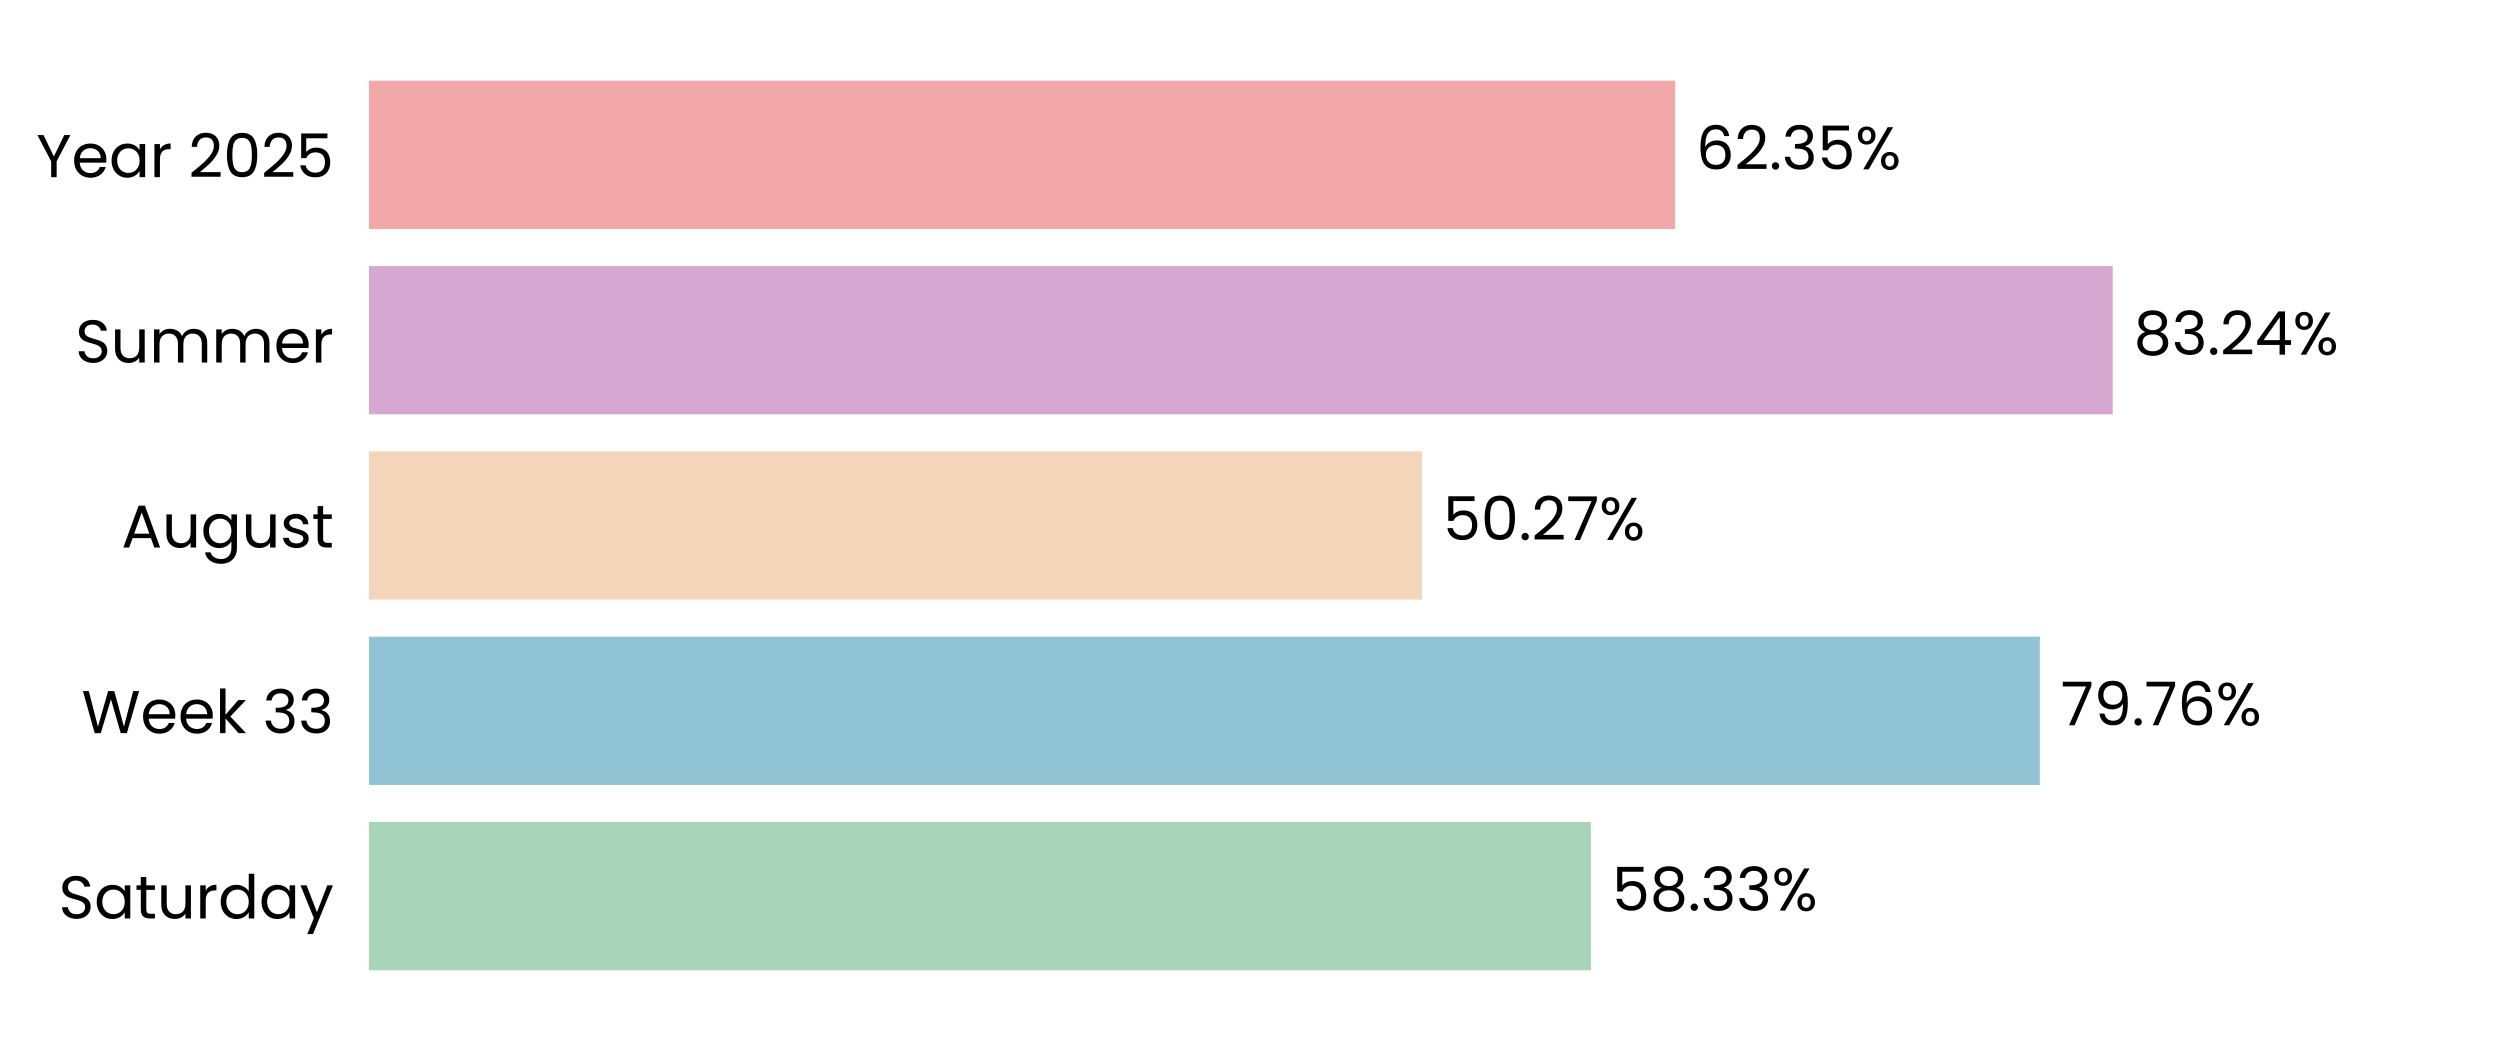
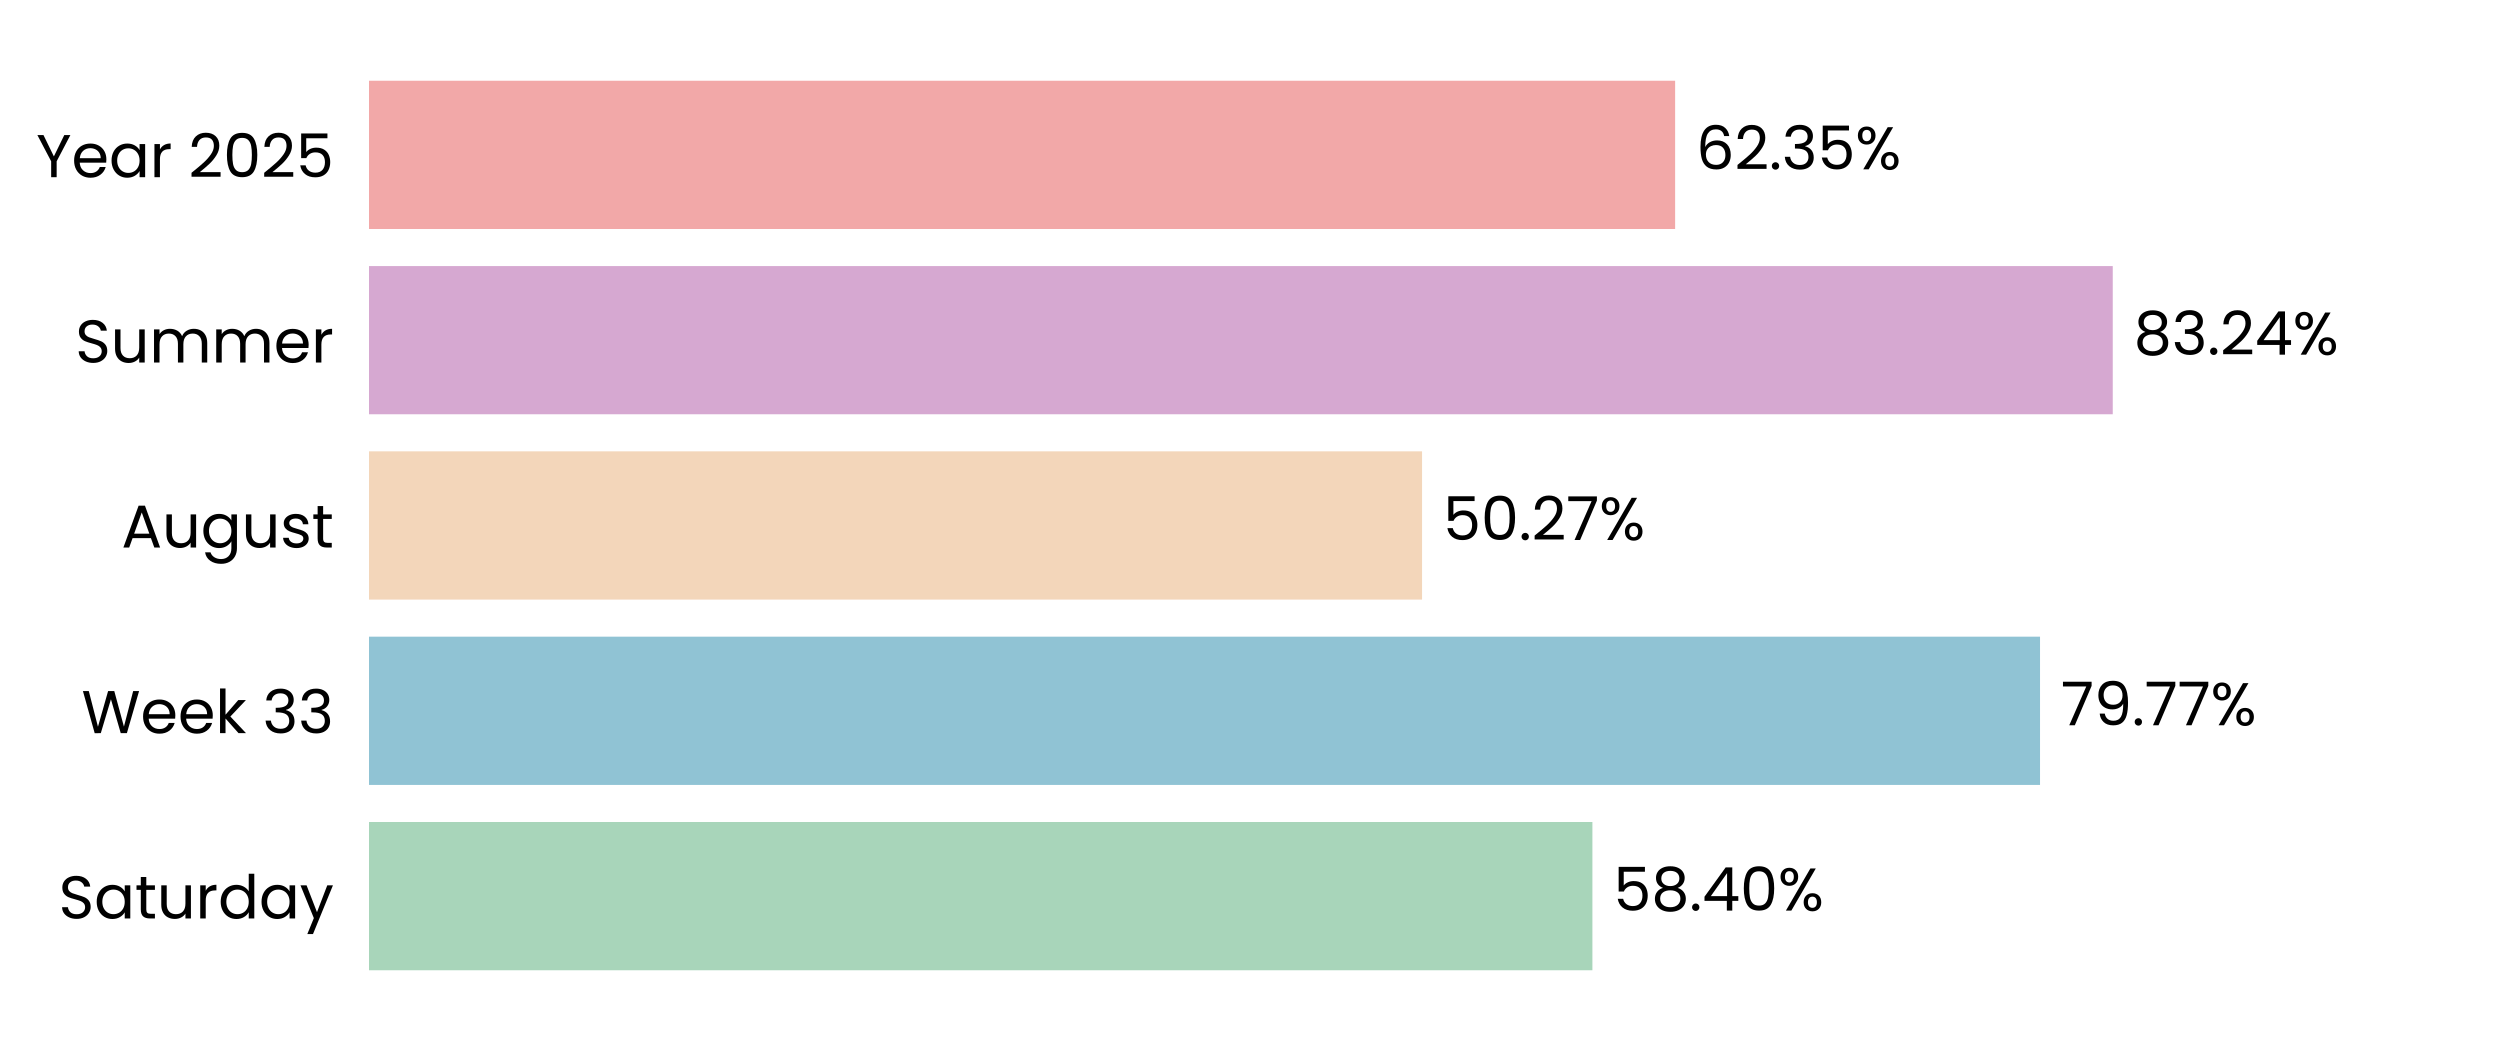
<svg xmlns="http://www.w3.org/2000/svg" xmlns:xlink="http://www.w3.org/1999/xlink" width="496.691pt" height="208.8pt" viewBox="0 0 496.691 208.8" version="1.1">
  <defs>
    <style type="text/css">*{stroke-linejoin: round; stroke-linecap: butt}</style>
  </defs>
  <g id="figure_1">
    <g id="patch_1">
      <path d="M 0 208.8  L 496.691 208.8  L 496.691 0  L 0 0  L 0 208.8  z " style="fill: none" />
    </g>
    <g id="axes_1">
      <g id="patch_2">
        <path d="M 73.311 201.6  L 489.491 201.6  L 489.491 7.2  L 73.311 7.2  L 73.311 201.6  z " style="fill: none" />
      </g>
      <g id="patch_3">
-         <path d="M 73.311 192.764  L 316.083 192.764  L 316.083 163.309  L 73.311 163.309  z " clip-path="url(#pa9ee39f6ad)" style="fill: #a8d5ba" />
+         <path d="M 73.311 192.764  L 316.372 192.764  L 316.372 163.309  L 73.311 163.309  z " clip-path="url(#pa5546c48c7)" style="fill: #a8d5ba" />
      </g>
      <g id="patch_4">
-         <path d="M 73.311 155.945  L 405.264 155.945  L 405.264 126.491  L 73.311 126.491  z " clip-path="url(#pa9ee39f6ad)" style="fill: #90c3d4" />
+         <path d="M 73.311 155.945  L 405.306 155.945  L 405.306 126.491  L 73.311 126.491  z " clip-path="url(#pa5546c48c7)" style="fill: #90c3d4" />
      </g>
      <g id="patch_5">
-         <path d="M 73.311 119.127  L 282.52 119.127  L 282.52 89.673  L 73.311 89.673  z " clip-path="url(#pa9ee39f6ad)" style="fill: #f3d6ba" />
+         <path d="M 73.311 119.127  L 282.529 119.127  L 282.529 89.673  L 73.311 89.673  z " clip-path="url(#pa5546c48c7)" style="fill: #f3d6ba" />
      </g>
      <g id="patch_6">
-         <path d="M 73.311 82.309  L 419.751 82.309  L 419.751 52.855  L 73.311 52.855  z " clip-path="url(#pa9ee39f6ad)" style="fill: #d6a8d1" />
+         <path d="M 73.311 82.309  L 419.754 82.309  L 419.754 52.855  L 73.311 52.855  z " clip-path="url(#pa5546c48c7)" style="fill: #d6a8d1" />
      </g>
      <g id="patch_7">
-         <path d="M 73.311 45.491  L 332.806 45.491  L 332.806 16.036  L 73.311 16.036  z " clip-path="url(#pa9ee39f6ad)" style="fill: #f2a8a8" />
+         <path d="M 73.311 45.491  L 332.807 45.491  L 332.807 16.036  L 73.311 16.036  z " clip-path="url(#pa5546c48c7)" style="fill: #f2a8a8" />
      </g>
      <g id="matplotlib.axis_1">
        <g id="ytick_1">
          <g id="text_1">
            <g transform="translate(11.65312 182.4764) scale(0.12 -0.12)">
              <defs>
                <path id="Poppins-Regular-53" d="M 1907 -45  Q 1466 -45 1117 112  Q 768 269 569 547  Q 371 826 365 1190  L 986 1190  Q 1018 877 1245 662  Q 1472 448 1907 448  Q 2323 448 2563 656  Q 2803 864 2803 1190  Q 2803 1446 2662 1606  Q 2522 1766 2310 1849  Q 2099 1933 1741 2029  Q 1299 2144 1033 2259  Q 768 2374 579 2620  Q 390 2867 390 3283  Q 390 3648 576 3929  Q 762 4211 1098 4364  Q 1434 4518 1869 4518  Q 2496 4518 2896 4204  Q 3296 3891 3347 3373  L 2707 3373  Q 2675 3629 2438 3824  Q 2202 4019 1811 4019  Q 1446 4019 1216 3830  Q 986 3642 986 3302  Q 986 3059 1123 2905  Q 1261 2752 1462 2672  Q 1664 2592 2029 2490  Q 2470 2368 2739 2249  Q 3008 2131 3200 1884  Q 3392 1638 3392 1216  Q 3392 890 3219 602  Q 3046 314 2707 134  Q 2368 -45 1907 -45  z " transform="scale(0.015625)" />
                <path id="Poppins-Regular-61" d="M 275 1766  Q 275 2304 492 2710  Q 710 3117 1091 3341  Q 1472 3565 1939 3565  Q 2400 3565 2739 3366  Q 3078 3168 3245 2867  L 3245 3507  L 3834 3507  L 3834 0  L 3245 0  L 3245 653  Q 3072 346 2729 144  Q 2387 -58 1933 -58  Q 1466 -58 1088 172  Q 710 403 492 819  Q 275 1235 275 1766  z M 3245 1760  Q 3245 2157 3085 2451  Q 2925 2746 2653 2902  Q 2381 3059 2054 3059  Q 1728 3059 1459 2905  Q 1190 2752 1030 2457  Q 870 2163 870 1766  Q 870 1363 1030 1065  Q 1190 768 1459 611  Q 1728 454 2054 454  Q 2381 454 2653 611  Q 2925 768 3085 1065  Q 3245 1363 3245 1760  z " transform="scale(0.015625)" />
                <path id="Poppins-Regular-74" d="M 1203 3027  L 1203 960  Q 1203 704 1312 598  Q 1421 493 1690 493  L 2118 493  L 2118 0  L 1594 0  Q 1107 0 864 224  Q 621 448 621 960  L 621 3027  L 166 3027  L 166 3507  L 621 3507  L 621 4390  L 1203 4390  L 1203 3507  L 2118 3507  L 2118 3027  L 1203 3027  z " transform="scale(0.015625)" />
                <path id="Poppins-Regular-75" d="M 3603 3507  L 3603 0  L 3021 0  L 3021 518  Q 2854 250 2556 99  Q 2259 -51 1901 -51  Q 1491 -51 1164 118  Q 838 288 649 627  Q 461 966 461 1453  L 461 3507  L 1037 3507  L 1037 1530  Q 1037 1011 1299 732  Q 1562 454 2016 454  Q 2483 454 2752 742  Q 3021 1030 3021 1581  L 3021 3507  L 3603 3507  z " transform="scale(0.015625)" />
                <path id="Poppins-Regular-72" d="M 1075 2938  Q 1229 3238 1513 3404  Q 1798 3571 2208 3571  L 2208 2970  L 2054 2970  Q 1075 2970 1075 1907  L 1075 0  L 493 0  L 493 3507  L 1075 3507  L 1075 2938  z " transform="scale(0.015625)" />
                <path id="Poppins-Regular-64" d="M 275 1766  Q 275 2304 492 2710  Q 710 3117 1091 3341  Q 1472 3565 1946 3565  Q 2355 3565 2707 3376  Q 3059 3187 3245 2880  L 3245 4736  L 3834 4736  L 3834 0  L 3245 0  L 3245 659  Q 3072 346 2733 144  Q 2394 -58 1939 -58  Q 1472 -58 1091 172  Q 710 403 492 819  Q 275 1235 275 1766  z M 3245 1760  Q 3245 2157 3085 2451  Q 2925 2746 2653 2902  Q 2381 3059 2054 3059  Q 1728 3059 1459 2905  Q 1190 2752 1030 2457  Q 870 2163 870 1766  Q 870 1363 1030 1065  Q 1190 768 1459 611  Q 1728 454 2054 454  Q 2381 454 2653 611  Q 2925 768 3085 1065  Q 3245 1363 3245 1760  z " transform="scale(0.015625)" />
                <path id="Poppins-Regular-79" d="M 3514 3507  L 1402 -1651  L 800 -1651  L 1491 38  L 77 3507  L 723 3507  L 1824 666  L 2912 3507  L 3514 3507  z " transform="scale(0.015625)" />
              </defs>
              <use xlink:href="#Poppins-Regular-53" />
              <use xlink:href="#Poppins-Regular-61" transform="translate(58.7 0)" />
              <use xlink:href="#Poppins-Regular-74" transform="translate(126.3 0)" />
              <use xlink:href="#Poppins-Regular-75" transform="translate(162.7 0)" />
              <use xlink:href="#Poppins-Regular-72" transform="translate(226.7 0)" />
              <use xlink:href="#Poppins-Regular-64" transform="translate(264 0)" />
              <use xlink:href="#Poppins-Regular-61" transform="translate(331.5999 0)" />
              <use xlink:href="#Poppins-Regular-79" transform="translate(399.1999 0)" />
            </g>
          </g>
        </g>
        <g id="ytick_2">
          <g id="text_2">
            <g transform="translate(16.19813 145.6582) scale(0.12 -0.12)">
              <defs>
                <path id="Poppins-Regular-57" d="M 6099 4461  L 4806 0  L 4154 0  L 3117 3590  L 2042 0  L 1395 -6  L 147 4461  L 768 4461  L 1741 678  L 2816 4461  L 3469 4461  L 4493 691  L 5472 4461  L 6099 4461  z " transform="scale(0.015625)" />
                <path id="Poppins-Regular-65" d="M 3693 1888  Q 3693 1722 3674 1536  L 870 1536  Q 902 1018 1225 726  Q 1549 435 2010 435  Q 2387 435 2640 611  Q 2893 787 2995 1082  L 3622 1082  Q 3482 576 3059 259  Q 2637 -58 2010 -58  Q 1510 -58 1116 166  Q 723 390 499 803  Q 275 1216 275 1760  Q 275 2304 492 2713  Q 710 3123 1104 3344  Q 1498 3565 2010 3565  Q 2509 3565 2893 3347  Q 3277 3130 3485 2749  Q 3693 2368 3693 1888  z M 3091 2010  Q 3091 2342 2944 2582  Q 2797 2822 2544 2947  Q 2291 3072 1984 3072  Q 1542 3072 1232 2790  Q 922 2509 877 2010  L 3091 2010  z " transform="scale(0.015625)" />
                <path id="Poppins-Regular-6b" d="M 2451 0  L 1075 1549  L 1075 0  L 493 0  L 493 4736  L 1075 4736  L 1075 1952  L 2426 3507  L 3238 3507  L 1587 1760  L 3245 0  L 2451 0  z " transform="scale(0.015625)" />
                <path id="Poppins-Regular-20" transform="scale(0.015625)" />
                <path id="Poppins-Regular-33" d="M 384 3462  Q 429 4051 838 4384  Q 1248 4717 1901 4717  Q 2336 4717 2653 4560  Q 2970 4403 3133 4134  Q 3296 3866 3296 3526  Q 3296 3130 3069 2842  Q 2842 2554 2477 2470  L 2477 2438  Q 2893 2336 3136 2035  Q 3379 1734 3379 1248  Q 3379 883 3212 592  Q 3046 301 2713 134  Q 2381 -32 1914 -32  Q 1235 -32 800 323  Q 365 678 314 1331  L 877 1331  Q 922 947 1190 704  Q 1459 461 1907 461  Q 2355 461 2588 694  Q 2822 928 2822 1299  Q 2822 1779 2502 1990  Q 2182 2202 1536 2202  L 1389 2202  L 1389 2688  L 1542 2688  Q 2131 2694 2432 2883  Q 2733 3072 2733 3469  Q 2733 3808 2512 4013  Q 2291 4218 1882 4218  Q 1485 4218 1241 4013  Q 998 3808 954 3462  L 384 3462  z " transform="scale(0.015625)" />
              </defs>
              <use xlink:href="#Poppins-Regular-57" />
              <use xlink:href="#Poppins-Regular-65" transform="translate(97.59999 0)" />
              <use xlink:href="#Poppins-Regular-65" transform="translate(159.6 0)" />
              <use xlink:href="#Poppins-Regular-6b" transform="translate(221.6 0)" />
              <use xlink:href="#Poppins-Regular-20" transform="translate(273.0999 0)" />
              <use xlink:href="#Poppins-Regular-33" transform="translate(299.7999 0)" />
              <use xlink:href="#Poppins-Regular-33" transform="translate(358.6999 0)" />
            </g>
          </g>
        </g>
        <g id="ytick_3">
          <g id="text_3">
            <g transform="translate(24.11812 108.78) scale(0.12 -0.12)">
              <defs>
                <path id="Poppins-Regular-41" d="M 3130 992  L 1184 992  L 826 0  L 211 0  L 1824 4435  L 2496 4435  L 4102 0  L 3488 0  L 3130 992  z M 2963 1466  L 2157 3718  L 1350 1466  L 2963 1466  z " transform="scale(0.015625)" />
                <path id="Poppins-Regular-67" d="M 1939 3565  Q 2394 3565 2736 3366  Q 3078 3168 3245 2867  L 3245 3507  L 3834 3507  L 3834 -77  Q 3834 -557 3629 -931  Q 3424 -1306 3043 -1517  Q 2662 -1728 2157 -1728  Q 1466 -1728 1005 -1401  Q 544 -1075 461 -512  L 1037 -512  Q 1133 -832 1433 -1027  Q 1734 -1222 2157 -1222  Q 2637 -1222 2941 -921  Q 3245 -621 3245 -77  L 3245 659  Q 3072 352 2733 147  Q 2394 -58 1939 -58  Q 1472 -58 1091 172  Q 710 403 492 819  Q 275 1235 275 1766  Q 275 2304 492 2710  Q 710 3117 1091 3341  Q 1472 3565 1939 3565  z M 3245 1760  Q 3245 2157 3085 2451  Q 2925 2746 2653 2902  Q 2381 3059 2054 3059  Q 1728 3059 1459 2905  Q 1190 2752 1030 2457  Q 870 2163 870 1766  Q 870 1363 1030 1065  Q 1190 768 1459 611  Q 1728 454 2054 454  Q 2381 454 2653 611  Q 2925 768 3085 1065  Q 3245 1363 3245 1760  z " transform="scale(0.015625)" />
                <path id="Poppins-Regular-73" d="M 1734 -58  Q 1331 -58 1011 80  Q 691 218 505 464  Q 320 710 301 1030  L 902 1030  Q 928 768 1149 601  Q 1370 435 1728 435  Q 2061 435 2253 582  Q 2445 730 2445 954  Q 2445 1184 2240 1296  Q 2035 1408 1606 1517  Q 1216 1619 969 1724  Q 723 1830 547 2038  Q 371 2246 371 2586  Q 371 2854 531 3078  Q 691 3302 985 3433  Q 1280 3565 1658 3565  Q 2240 3565 2598 3270  Q 2957 2976 2982 2464  L 2400 2464  Q 2381 2739 2179 2905  Q 1978 3072 1638 3072  Q 1325 3072 1139 2937  Q 954 2803 954 2586  Q 954 2413 1066 2301  Q 1178 2189 1347 2121  Q 1517 2054 1818 1971  Q 2195 1869 2432 1769  Q 2669 1670 2838 1472  Q 3008 1274 3014 954  Q 3014 666 2854 435  Q 2694 205 2403 73  Q 2112 -58 1734 -58  z " transform="scale(0.015625)" />
              </defs>
              <use xlink:href="#Poppins-Regular-41" />
              <use xlink:href="#Poppins-Regular-75" transform="translate(67.39999 0)" />
              <use xlink:href="#Poppins-Regular-67" transform="translate(131.4 0)" />
              <use xlink:href="#Poppins-Regular-75" transform="translate(199 0)" />
              <use xlink:href="#Poppins-Regular-73" transform="translate(263 0)" />
              <use xlink:href="#Poppins-Regular-74" transform="translate(315.2 0)" />
            </g>
          </g>
        </g>
        <g id="ytick_4">
          <g id="text_4">
            <g transform="translate(14.95125 72.02182) scale(0.12 -0.12)">
              <defs>
                <path id="Poppins-Regular-6d" d="M 4710 3571  Q 5120 3571 5440 3401  Q 5760 3232 5945 2893  Q 6131 2554 6131 2067  L 6131 0  L 5555 0  L 5555 1984  Q 5555 2509 5296 2787  Q 5037 3066 4595 3066  Q 4141 3066 3872 2774  Q 3603 2483 3603 1933  L 3603 0  L 3027 0  L 3027 1984  Q 3027 2509 2768 2787  Q 2509 3066 2067 3066  Q 1613 3066 1344 2774  Q 1075 2483 1075 1933  L 1075 0  L 493 0  L 493 3507  L 1075 3507  L 1075 3002  Q 1248 3277 1539 3424  Q 1830 3571 2182 3571  Q 2624 3571 2963 3372  Q 3302 3174 3469 2790  Q 3616 3162 3955 3366  Q 4294 3571 4710 3571  z " transform="scale(0.015625)" />
              </defs>
              <use xlink:href="#Poppins-Regular-53" />
              <use xlink:href="#Poppins-Regular-75" transform="translate(58.7 0)" />
              <use xlink:href="#Poppins-Regular-6d" transform="translate(122.7 0)" />
              <use xlink:href="#Poppins-Regular-6d" transform="translate(225.7 0)" />
              <use xlink:href="#Poppins-Regular-65" transform="translate(328.7 0)" />
              <use xlink:href="#Poppins-Regular-72" transform="translate(390.6999 0)" />
            </g>
          </g>
        </g>
        <g id="ytick_5">
          <g id="text_5">
            <g transform="translate(7.2 35.20364) scale(0.12 -0.12)">
              <defs>
                <path id="Poppins-Regular-59" d="M 3616 4461  L 2163 1683  L 2163 0  L 1581 0  L 1581 1683  L 122 4461  L 768 4461  L 1869 2202  L 2970 4461  L 3616 4461  z " transform="scale(0.015625)" />
                <path id="Poppins-Regular-32" d="M 326 467  Q 1139 1120 1600 1539  Q 2061 1958 2377 2416  Q 2694 2874 2694 3315  Q 2694 3731 2492 3971  Q 2291 4211 1843 4211  Q 1408 4211 1168 3939  Q 928 3667 909 3213  L 346 3213  Q 371 3930 780 4320  Q 1190 4710 1837 4710  Q 2496 4710 2883 4345  Q 3270 3981 3270 3341  Q 3270 2810 2953 2307  Q 2637 1805 2233 1424  Q 1830 1043 1203 538  L 3405 538  L 3405 51  L 326 51  L 326 467  z " transform="scale(0.015625)" />
                <path id="Poppins-Regular-30" d="M 397 2362  Q 397 3462 755 4080  Q 1114 4698 2010 4698  Q 2899 4698 3257 4080  Q 3616 3462 3616 2362  Q 3616 1242 3257 621  Q 2899 0 2010 0  Q 1114 0 755 621  Q 397 1242 397 2362  z M 3040 2362  Q 3040 2918 2966 3305  Q 2893 3693 2665 3929  Q 2438 4166 2010 4166  Q 1574 4166 1347 3929  Q 1120 3693 1046 3305  Q 973 2918 973 2362  Q 973 1786 1046 1395  Q 1120 1005 1347 768  Q 1574 531 2010 531  Q 2438 531 2665 768  Q 2893 1005 2966 1395  Q 3040 1786 3040 2362  z " transform="scale(0.015625)" />
                <path id="Poppins-Regular-35" d="M 3347 4122  L 1101 4122  L 1101 2662  Q 1248 2867 1536 2998  Q 1824 3130 2157 3130  Q 2688 3130 3021 2909  Q 3354 2688 3498 2339  Q 3642 1990 3642 1600  Q 3642 1139 3469 774  Q 3296 410 2941 198  Q 2586 -13 2061 -13  Q 1389 -13 973 332  Q 557 678 467 1254  L 1037 1254  Q 1120 890 1389 685  Q 1658 480 2067 480  Q 2573 480 2829 784  Q 3085 1088 3085 1587  Q 3085 2086 2829 2358  Q 2573 2630 2074 2630  Q 1734 2630 1481 2467  Q 1229 2304 1114 2022  L 563 2022  L 563 4634  L 3347 4634  L 3347 4122  z " transform="scale(0.015625)" />
              </defs>
              <use xlink:href="#Poppins-Regular-59" />
              <use xlink:href="#Poppins-Regular-65" transform="translate(58.39999 0)" />
              <use xlink:href="#Poppins-Regular-61" transform="translate(120.4 0)" />
              <use xlink:href="#Poppins-Regular-72" transform="translate(188 0)" />
              <use xlink:href="#Poppins-Regular-20" transform="translate(225.3 0)" />
              <use xlink:href="#Poppins-Regular-32" transform="translate(252 0)" />
              <use xlink:href="#Poppins-Regular-30" transform="translate(309.4999 0)" />
              <use xlink:href="#Poppins-Regular-32" transform="translate(372.2999 0)" />
              <use xlink:href="#Poppins-Regular-35" transform="translate(429.7999 0)" />
            </g>
          </g>
        </g>
      </g>
      <g id="text_6">
-         <g transform="translate(320.2447 180.9164) scale(0.12 -0.12)">
+         <g transform="translate(320.5337 180.9164) scale(0.12 -0.12)">
          <defs>
            <path id="Poppins-Regular-38" d="M 1242 2406  Q 883 2547 691 2816  Q 499 3085 499 3469  Q 499 3814 672 4092  Q 845 4371 1187 4534  Q 1530 4698 2016 4698  Q 2502 4698 2844 4534  Q 3187 4371 3363 4092  Q 3539 3814 3539 3469  Q 3539 3098 3340 2819  Q 3142 2541 2797 2406  Q 3194 2285 3427 1981  Q 3661 1677 3661 1248  Q 3661 832 3456 521  Q 3251 211 2876 41  Q 2502 -128 2016 -128  Q 1530 -128 1162 41  Q 794 211 589 521  Q 384 832 384 1248  Q 384 1677 614 1984  Q 845 2291 1242 2406  z M 2976 3398  Q 2976 3789 2720 4000  Q 2464 4211 2016 4211  Q 1574 4211 1318 4000  Q 1062 3789 1062 3392  Q 1062 3034 1328 2816  Q 1594 2598 2016 2598  Q 2445 2598 2710 2819  Q 2976 3040 2976 3398  z M 2016 2150  Q 1542 2150 1241 1929  Q 941 1709 941 1267  Q 941 858 1232 608  Q 1523 358 2016 358  Q 2509 358 2797 608  Q 3085 858 3085 1267  Q 3085 1696 2790 1923  Q 2496 2150 2016 2150  z " transform="scale(0.015625)" />
            <path id="Poppins-Regular-2e" d="M 678 -38  Q 512 -38 397 77  Q 282 192 282 358  Q 282 525 397 640  Q 512 755 678 755  Q 838 755 950 640  Q 1062 525 1062 358  Q 1062 192 950 77  Q 838 -38 678 -38  z " transform="scale(0.015625)" />
+             <path id="Poppins-Regular-34" d="M 256 1030  L 256 1472  L 2502 4582  L 3200 4582  L 3200 1536  L 3840 1536  L 3840 1030  L 3200 1030  L 3200 0  L 2624 0  L 2624 1030  L 256 1030  z M 2650 3974  L 928 1536  L 2650 1536  L 2650 3974  z " transform="scale(0.015625)" />
            <path id="Poppins-Regular-25" d="M 269 3584  Q 269 4019 531 4278  Q 794 4538 1203 4538  Q 1613 4538 1875 4278  Q 2138 4019 2138 3584  Q 2138 3142 1875 2883  Q 1613 2624 1203 2624  Q 794 2624 531 2883  Q 269 3142 269 3584  z M 4006 4467  L 1414 0  L 838 0  L 3430 4467  L 4006 4467  z M 1203 4179  Q 986 4179 861 4028  Q 736 3878 736 3584  Q 736 3290 861 3136  Q 986 2982 1203 2982  Q 1421 2982 1549 3139  Q 1677 3296 1677 3584  Q 1677 3878 1549 4028  Q 1421 4179 1203 4179  z M 2720 883  Q 2720 1325 2982 1584  Q 3245 1843 3654 1843  Q 4064 1843 4323 1584  Q 4582 1325 4582 883  Q 4582 448 4323 185  Q 4064 -77 3654 -77  Q 3245 -77 2982 182  Q 2720 442 2720 883  z M 3648 1478  Q 3430 1478 3302 1328  Q 3174 1178 3174 883  Q 3174 595 3302 444  Q 3430 294 3648 294  Q 3866 294 3994 444  Q 4122 595 4122 883  Q 4122 1178 3994 1328  Q 3866 1478 3648 1478  z " transform="scale(0.015625)" />
          </defs>
          <use xlink:href="#Poppins-Regular-35" />
          <use xlink:href="#Poppins-Regular-38" transform="translate(62.79999 0)" />
          <use xlink:href="#Poppins-Regular-2e" transform="translate(125.9 0)" />
-           <use xlink:href="#Poppins-Regular-33" transform="translate(146.9 0)" />
-           <use xlink:href="#Poppins-Regular-33" transform="translate(205.8 0)" />
-           <use xlink:href="#Poppins-Regular-25" transform="translate(264.7 0)" />
+           <use xlink:href="#Poppins-Regular-34" transform="translate(146.9 0)" />
+           <use xlink:href="#Poppins-Regular-30" transform="translate(209.8 0)" />
+           <use xlink:href="#Poppins-Regular-25" transform="translate(272.5999 0)" />
        </g>
      </g>
      <g id="text_7">
-         <g transform="translate(409.4261 144.0982) scale(0.12 -0.12)">
+         <g transform="translate(409.4674 144.0982) scale(0.12 -0.12)">
          <defs>
            <path id="Poppins-Regular-37" d="M 3245 4173  L 1466 0  L 877 0  L 2682 4115  L 211 4115  L 211 4614  L 3245 4614  L 3245 4173  z " transform="scale(0.015625)" />
            <path id="Poppins-Regular-39" d="M 1146 1242  Q 1210 877 1443 678  Q 1677 480 2074 480  Q 2605 480 2857 896  Q 3110 1312 3098 2298  Q 2963 2010 2649 1846  Q 2336 1683 1952 1683  Q 1523 1683 1187 1859  Q 851 2035 659 2374  Q 467 2714 467 3194  Q 467 3878 864 4297  Q 1261 4717 1990 4717  Q 2886 4717 3248 4134  Q 3610 3552 3610 2400  Q 3610 1594 3466 1069  Q 3322 544 2979 269  Q 2637 -6 2042 -6  Q 1389 -6 1024 346  Q 659 698 608 1242  L 1146 1242  z M 2048 2176  Q 2477 2176 2752 2441  Q 3027 2707 3027 3162  Q 3027 3642 2758 3936  Q 2490 4230 2003 4230  Q 1555 4230 1289 3948  Q 1024 3667 1024 3206  Q 1024 2739 1286 2457  Q 1549 2176 2048 2176  z " transform="scale(0.015625)" />
-             <path id="Poppins-Regular-36" d="M 2976 3526  Q 2835 4237 2099 4237  Q 1530 4237 1248 3798  Q 966 3360 973 2355  Q 1120 2688 1462 2877  Q 1805 3066 2227 3066  Q 2886 3066 3280 2656  Q 3674 2246 3674 1523  Q 3674 1088 3504 742  Q 3334 397 2992 192  Q 2650 -13 2163 -13  Q 1504 -13 1133 281  Q 762 576 614 1094  Q 467 1613 467 2374  Q 467 4723 2106 4723  Q 2733 4723 3091 4384  Q 3450 4045 3514 3526  L 2976 3526  z M 2106 2573  Q 1830 2573 1587 2461  Q 1344 2349 1193 2121  Q 1043 1894 1043 1568  Q 1043 1082 1324 778  Q 1606 474 2131 474  Q 2579 474 2844 752  Q 3110 1030 3110 1504  Q 3110 2003 2854 2288  Q 2598 2573 2106 2573  z " transform="scale(0.015625)" />
          </defs>
          <use xlink:href="#Poppins-Regular-37" />
          <use xlink:href="#Poppins-Regular-39" transform="translate(54.59999 0)" />
          <use xlink:href="#Poppins-Regular-2e" transform="translate(117.6 0)" />
          <use xlink:href="#Poppins-Regular-37" transform="translate(138.6 0)" />
-           <use xlink:href="#Poppins-Regular-36" transform="translate(193.2 0)" />
-           <use xlink:href="#Poppins-Regular-25" transform="translate(256.6999 0)" />
+           <use xlink:href="#Poppins-Regular-37" transform="translate(193.2 0)" />
+           <use xlink:href="#Poppins-Regular-25" transform="translate(247.7999 0)" />
        </g>
      </g>
      <g id="text_8">
-         <g transform="translate(286.6818 107.28) scale(0.12 -0.12)">
+         <g transform="translate(286.6911 107.28) scale(0.12 -0.12)">
          <use xlink:href="#Poppins-Regular-35" />
          <use xlink:href="#Poppins-Regular-30" transform="translate(62.79999 0)" />
          <use xlink:href="#Poppins-Regular-2e" transform="translate(125.6 0)" />
          <use xlink:href="#Poppins-Regular-32" transform="translate(146.6 0)" />
          <use xlink:href="#Poppins-Regular-37" transform="translate(204.0999 0)" />
          <use xlink:href="#Poppins-Regular-25" transform="translate(258.6999 0)" />
        </g>
      </g>
      <g id="text_9">
-         <g transform="translate(423.9127 70.46182) scale(0.12 -0.12)">
-           <defs>
-             <path id="Poppins-Regular-34" d="M 256 1030  L 256 1472  L 2502 4582  L 3200 4582  L 3200 1536  L 3840 1536  L 3840 1030  L 3200 1030  L 3200 0  L 2624 0  L 2624 1030  L 256 1030  z M 2650 3974  L 928 1536  L 2650 1536  L 2650 3974  z " transform="scale(0.015625)" />
-           </defs>
+         <g transform="translate(423.9159 70.46182) scale(0.12 -0.12)">
          <use xlink:href="#Poppins-Regular-38" />
          <use xlink:href="#Poppins-Regular-33" transform="translate(63.09999 0)" />
          <use xlink:href="#Poppins-Regular-2e" transform="translate(122 0)" />
          <use xlink:href="#Poppins-Regular-32" transform="translate(143 0)" />
          <use xlink:href="#Poppins-Regular-34" transform="translate(200.5 0)" />
          <use xlink:href="#Poppins-Regular-25" transform="translate(263.3999 0)" />
        </g>
      </g>
      <g id="text_10">
-         <g transform="translate(336.9679 33.64364) scale(0.12 -0.12)">
+         <g transform="translate(336.9687 33.64364) scale(0.12 -0.12)">
+           <defs>
+             <path id="Poppins-Regular-36" d="M 2976 3526  Q 2835 4237 2099 4237  Q 1530 4237 1248 3798  Q 966 3360 973 2355  Q 1120 2688 1462 2877  Q 1805 3066 2227 3066  Q 2886 3066 3280 2656  Q 3674 2246 3674 1523  Q 3674 1088 3504 742  Q 3334 397 2992 192  Q 2650 -13 2163 -13  Q 1504 -13 1133 281  Q 762 576 614 1094  Q 467 1613 467 2374  Q 467 4723 2106 4723  Q 2733 4723 3091 4384  Q 3450 4045 3514 3526  L 2976 3526  z M 2106 2573  Q 1830 2573 1587 2461  Q 1344 2349 1193 2121  Q 1043 1894 1043 1568  Q 1043 1082 1324 778  Q 1606 474 2131 474  Q 2579 474 2844 752  Q 3110 1030 3110 1504  Q 3110 2003 2854 2288  Q 2598 2573 2106 2573  z " transform="scale(0.015625)" />
+           </defs>
          <use xlink:href="#Poppins-Regular-36" />
          <use xlink:href="#Poppins-Regular-32" transform="translate(63.49999 0)" />
          <use xlink:href="#Poppins-Regular-2e" transform="translate(121 0)" />
          <use xlink:href="#Poppins-Regular-33" transform="translate(142 0)" />
          <use xlink:href="#Poppins-Regular-35" transform="translate(200.8999 0)" />
          <use xlink:href="#Poppins-Regular-25" transform="translate(263.6999 0)" />
        </g>
      </g>
    </g>
  </g>
  <defs>
-     <clipPath id="pa9ee39f6ad">
+     <clipPath id="pa5546c48c7">
      <rect x="73.311" y="7.2" width="416.18" height="194.4" />
    </clipPath>
  </defs>
</svg>
